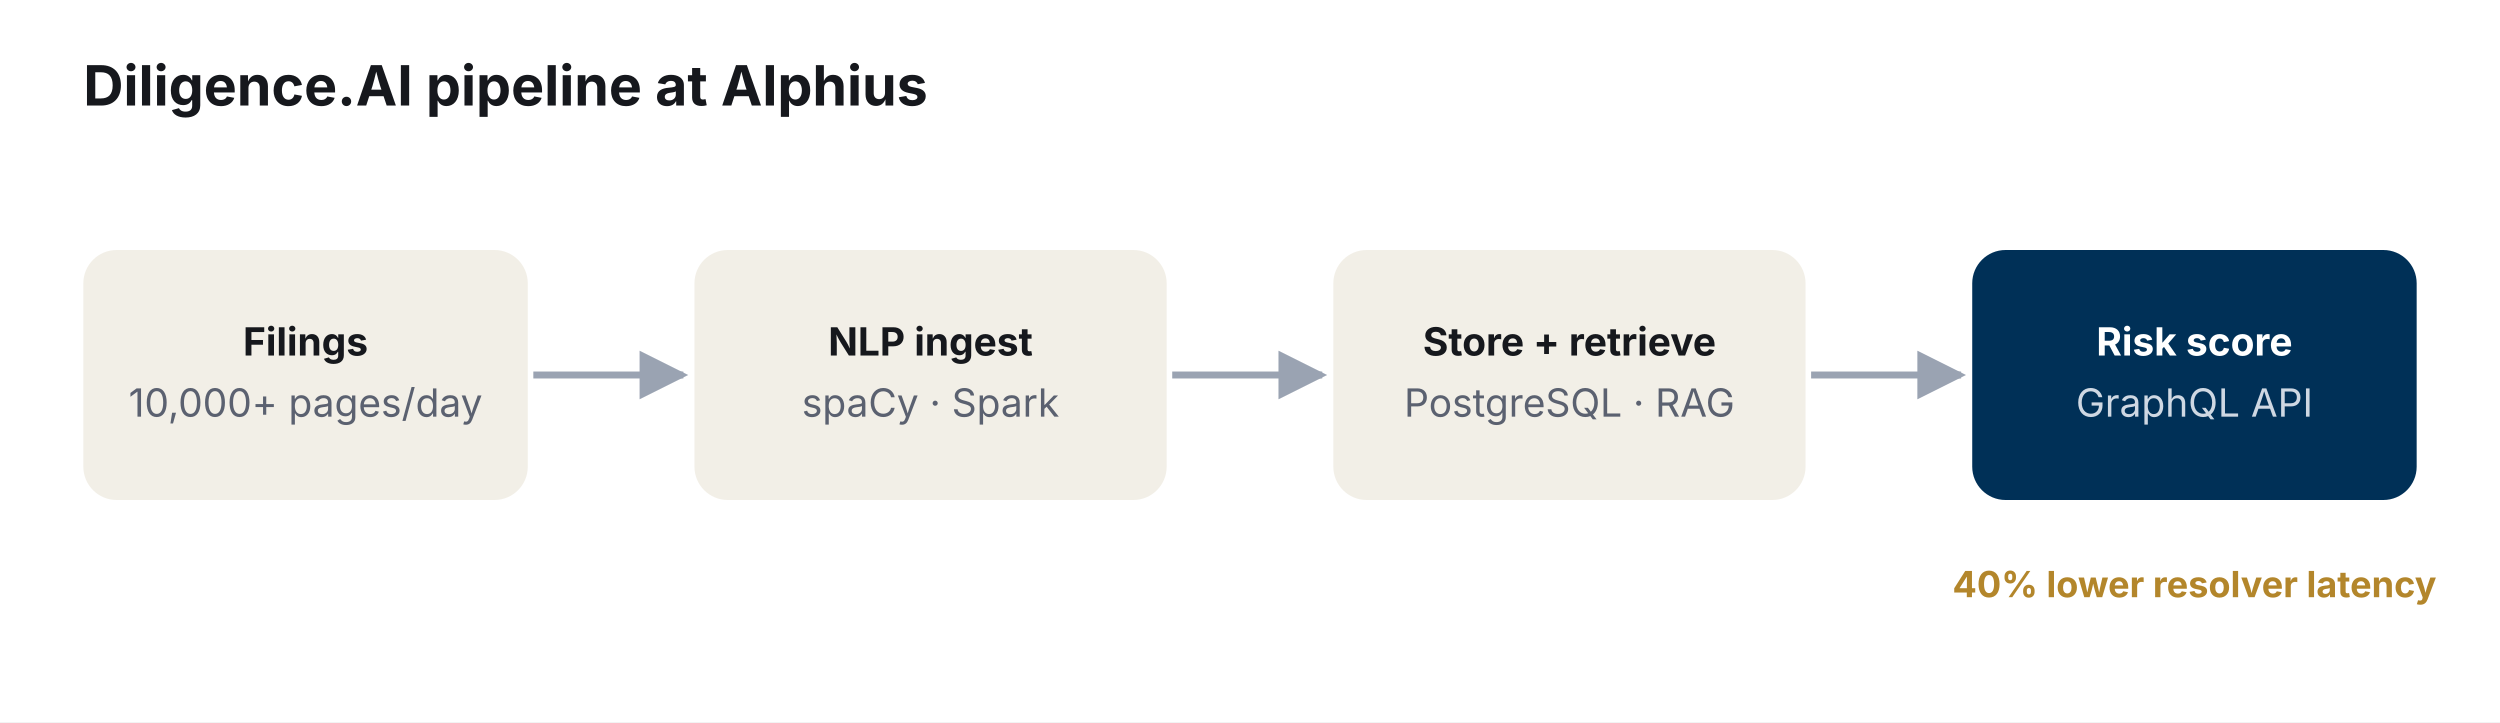
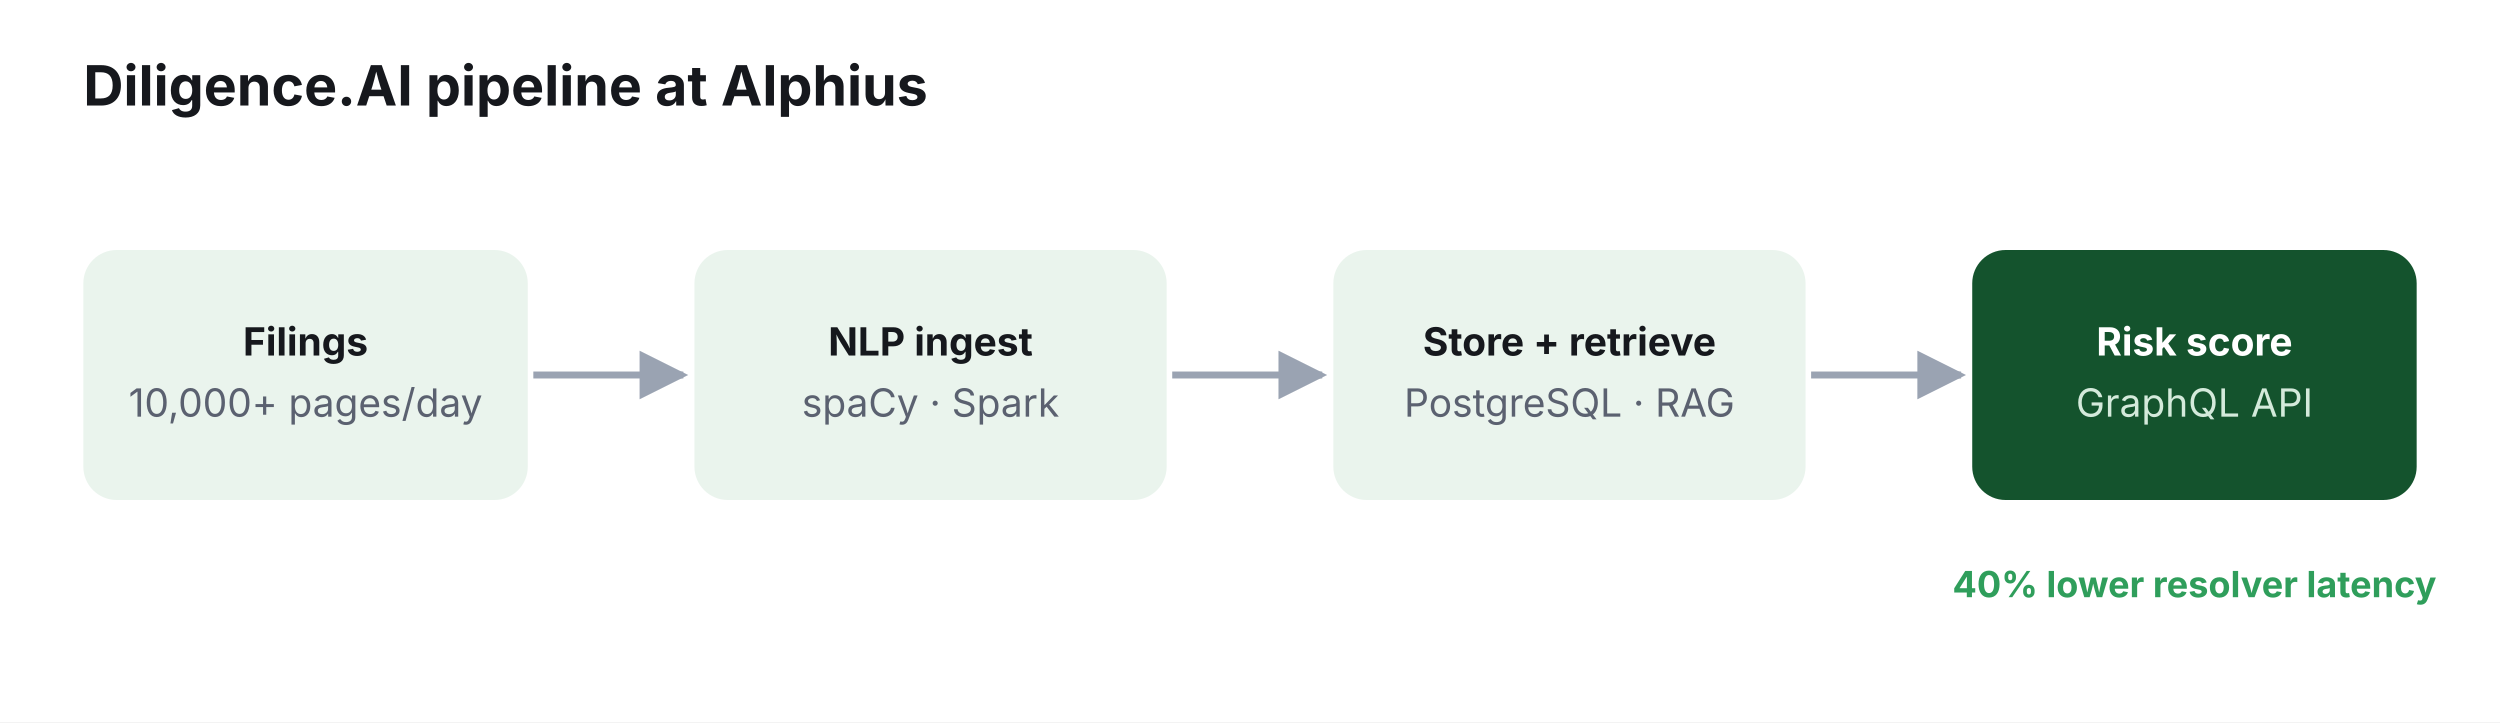
<svg xmlns="http://www.w3.org/2000/svg" viewBox="0 0 900 260" font-family="Inter,Arial,sans-serif">
  <rect width="900" height="260" fill="#fff" />
  <text x="30" y="38" font-size="20" font-weight="700" fill="#16181d">Diligence.AI pipeline at Alphius</text>
  <defs>
    <marker id="a" viewBox="0 0 10 10" refX="9" refY="5" markerWidth="7" markerHeight="7" orient="auto">
      <path d="M0 0L10 5L0 10z" fill="#9aa3b2" />
    </marker>
  </defs>
  <g font-size="14" text-anchor="middle">
-     <rect x="30" y="90" width="160" height="90" rx="12" fill="#f2efe7" />
+     <rect x="30" y="90" width="160" height="90" rx="12" fill="#eaf4ed" />
    <text x="110" y="128" font-weight="700" fill="#16181d">Filings</text>
    <text x="110" y="150" fill="#5b6170">10,000+ pages/day</text>
-     <rect x="250" y="90" width="170" height="90" rx="12" fill="#f2efe7" />
+     <rect x="250" y="90" width="170" height="90" rx="12" fill="#eaf4ed" />
    <text x="335" y="128" font-weight="700" fill="#16181d">NLP ingest</text>
    <text x="335" y="150" fill="#5b6170">spaCy · Spark</text>
-     <rect x="480" y="90" width="170" height="90" rx="12" fill="#f2efe7" />
+     <rect x="480" y="90" width="170" height="90" rx="12" fill="#eaf4ed" />
    <text x="565" y="128" font-weight="700" fill="#16181d">Store + retrieve</text>
    <text x="565" y="150" fill="#5b6170">PostgreSQL · RAG</text>
-     <rect x="710" y="90" width="160" height="90" rx="12" fill="#003057" />
+     <rect x="710" y="90" width="160" height="90" rx="12" fill="#14532d" />
    <text x="790" y="128" font-weight="700" fill="#fff">Risk score</text>
-     <text x="790" y="150" fill="#cfd8e3">GraphQL API</text>
+     <text x="790" y="150" fill="#d4eadb">GraphQL API</text>
  </g>
  <g stroke="#9aa3b2" stroke-width="2.5" marker-end="url(#a)">
    <line x1="192" y1="135" x2="246" y2="135" />
    <line x1="422" y1="135" x2="476" y2="135" />
    <line x1="652" y1="135" x2="706" y2="135" />
  </g>
-   <text x="790" y="215" text-anchor="middle" font-size="13" fill="#b3862b" font-weight="700">40% lower resolver latency</text>
+   <text x="790" y="215" text-anchor="middle" font-size="13" fill="#2f9e5b" font-weight="700">40% lower resolver latency</text>
</svg>
